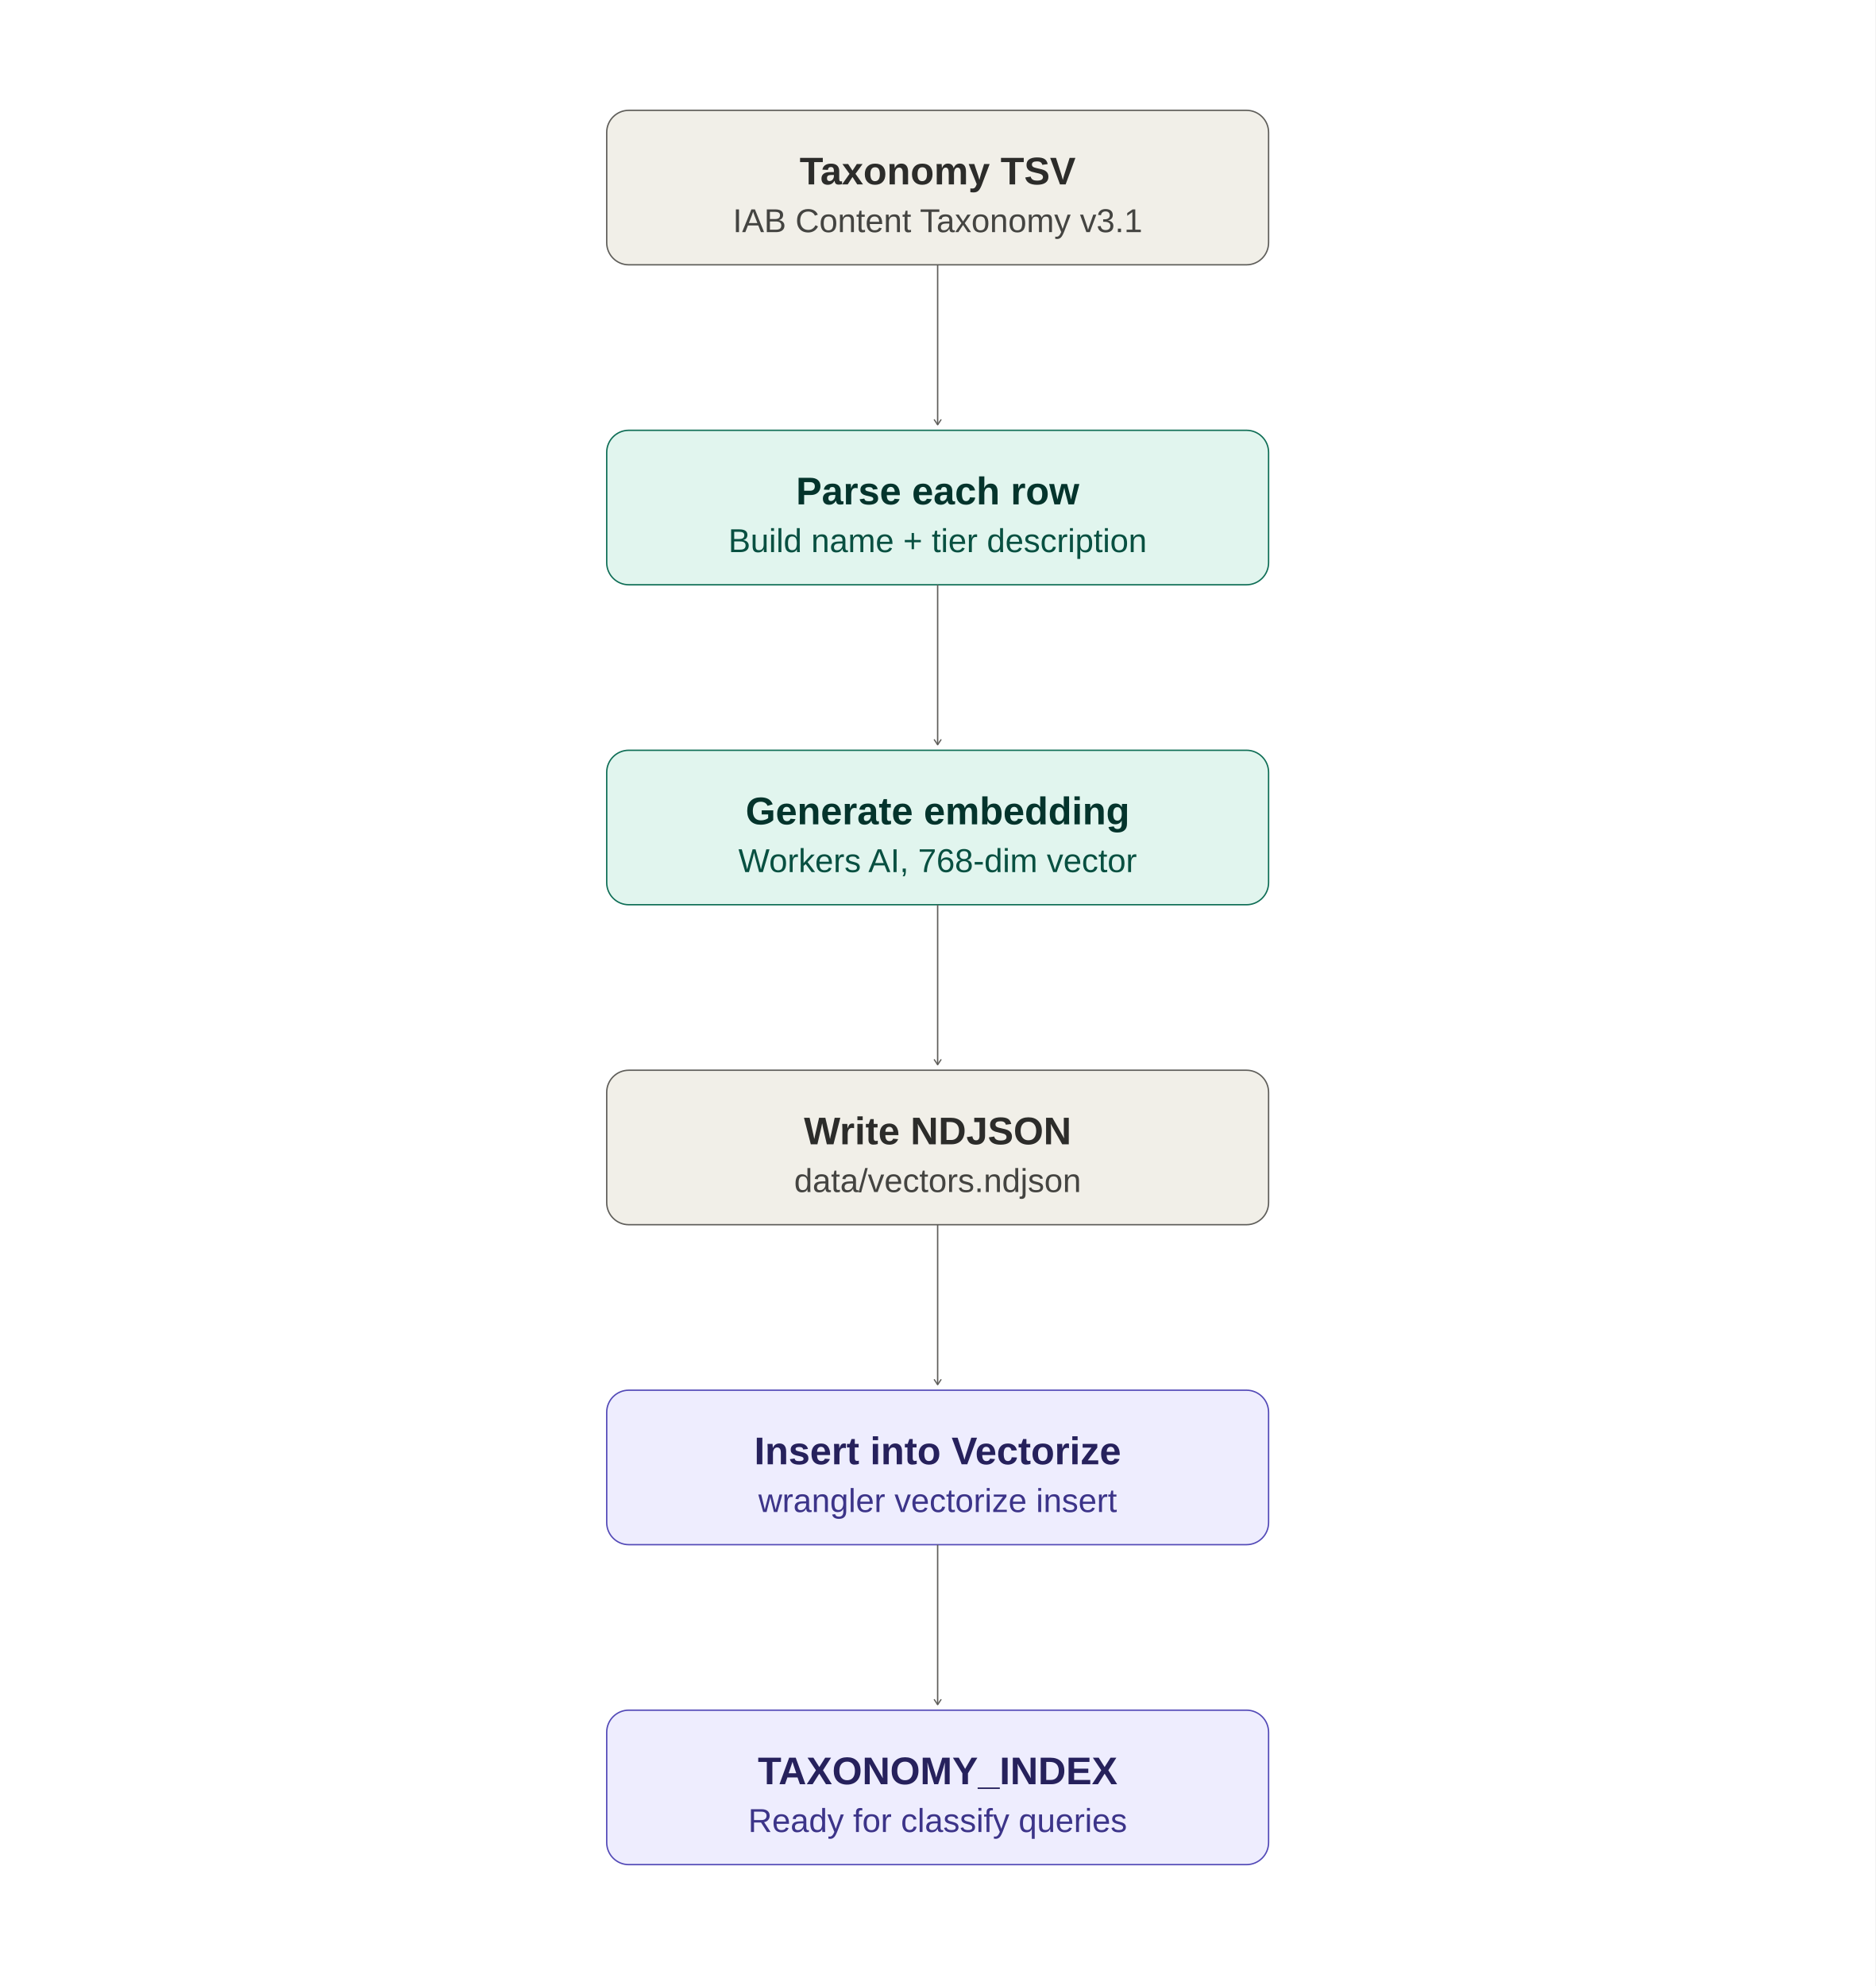
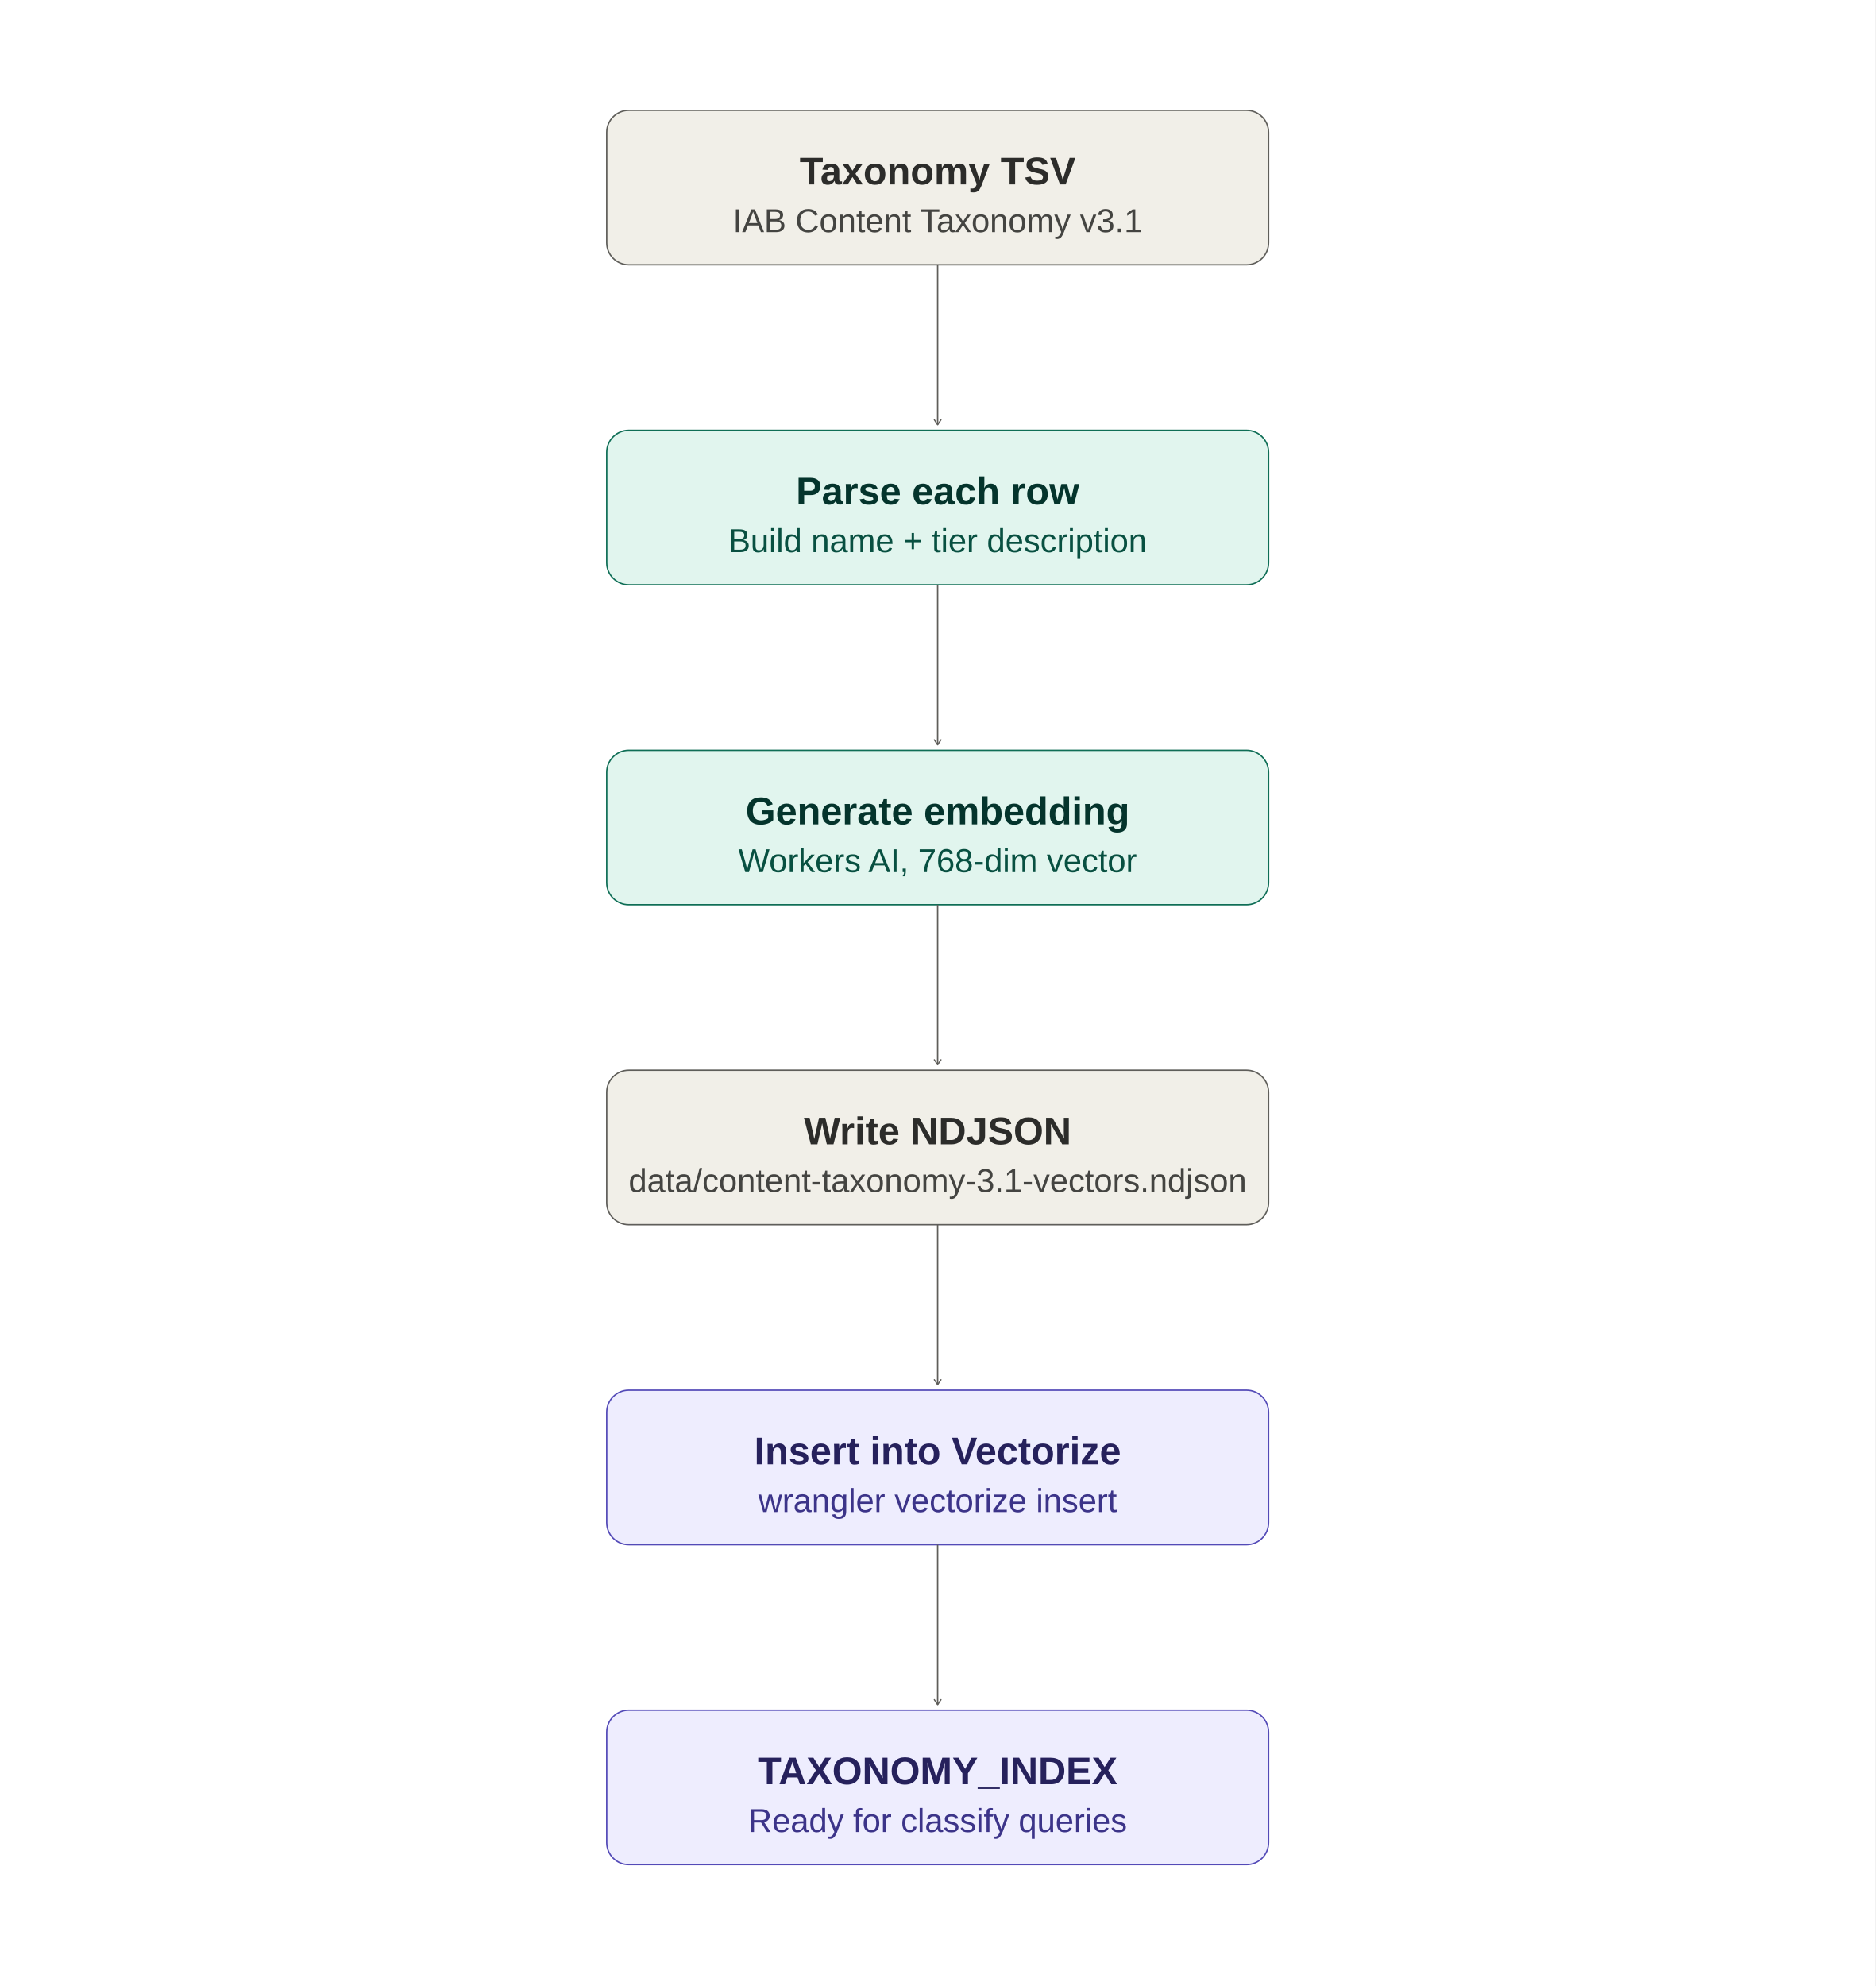
<svg xmlns="http://www.w3.org/2000/svg" width="680" height="720" viewBox="0 0 680 720" role="img" font-family="Arial, Helvetica, sans-serif">
  <defs>
    <marker id="arrow2" viewBox="0 0 10 10" refX="8" refY="5" markerWidth="6" markerHeight="6" orient="auto-start-reverse">
      <path d="M2 1L8 5L2 9" fill="none" stroke="#5F5E5A" stroke-width="1.5" stroke-linecap="round" stroke-linejoin="round" />
    </marker>
  </defs>
  <rect width="680" height="720" fill="#ffffff" />
  <rect x="220" y="40" width="240" height="56" rx="8" fill="#F1EFE8" stroke="#5F5E5A" stroke-width="0.5" />
  <text x="340" y="62" text-anchor="middle" dominant-baseline="central" font-size="14" font-weight="600" fill="#2C2C2A">Taxonomy TSV</text>
  <text x="340" y="80" text-anchor="middle" dominant-baseline="central" font-size="12" fill="#444441">IAB Content Taxonomy v3.1</text>
  <line x1="340" y1="96" x2="340" y2="154" stroke="#5F5E5A" stroke-width="0.5" marker-end="url(#arrow2)" />
  <rect x="220" y="156" width="240" height="56" rx="8" fill="#E1F5EE" stroke="#0F6E56" stroke-width="0.5" />
  <text x="340" y="178" text-anchor="middle" dominant-baseline="central" font-size="14" font-weight="600" fill="#04342C">Parse each row</text>
  <text x="340" y="196" text-anchor="middle" dominant-baseline="central" font-size="12" fill="#085041">Build name + tier description</text>
  <line x1="340" y1="212" x2="340" y2="270" stroke="#5F5E5A" stroke-width="0.5" marker-end="url(#arrow2)" />
  <rect x="220" y="272" width="240" height="56" rx="8" fill="#E1F5EE" stroke="#0F6E56" stroke-width="0.5" />
  <text x="340" y="294" text-anchor="middle" dominant-baseline="central" font-size="14" font-weight="600" fill="#04342C">Generate embedding</text>
  <text x="340" y="312" text-anchor="middle" dominant-baseline="central" font-size="12" fill="#085041">Workers AI, 768-dim vector</text>
  <line x1="340" y1="328" x2="340" y2="386" stroke="#5F5E5A" stroke-width="0.5" marker-end="url(#arrow2)" />
  <rect x="220" y="388" width="240" height="56" rx="8" fill="#F1EFE8" stroke="#5F5E5A" stroke-width="0.5" />
  <text x="340" y="410" text-anchor="middle" dominant-baseline="central" font-size="14" font-weight="600" fill="#2C2C2A">Write NDJSON</text>
-   <text x="340" y="428" text-anchor="middle" dominant-baseline="central" font-size="12" fill="#444441">data/vectors.ndjson</text>
+   <text x="340" y="428" text-anchor="middle" dominant-baseline="central" font-size="12" fill="#444441">data/content-taxonomy-3.1-vectors.ndjson</text>
  <line x1="340" y1="444" x2="340" y2="502" stroke="#5F5E5A" stroke-width="0.5" marker-end="url(#arrow2)" />
  <rect x="220" y="504" width="240" height="56" rx="8" fill="#EEEDFE" stroke="#534AB7" stroke-width="0.5" />
  <text x="340" y="526" text-anchor="middle" dominant-baseline="central" font-size="14" font-weight="600" fill="#26215C">Insert into Vectorize</text>
  <text x="340" y="544" text-anchor="middle" dominant-baseline="central" font-size="12" fill="#3C3489">wrangler vectorize insert</text>
  <line x1="340" y1="560" x2="340" y2="618" stroke="#5F5E5A" stroke-width="0.5" marker-end="url(#arrow2)" />
  <rect x="220" y="620" width="240" height="56" rx="8" fill="#EEEDFE" stroke="#534AB7" stroke-width="0.5" />
  <text x="340" y="642" text-anchor="middle" dominant-baseline="central" font-size="14" font-weight="600" fill="#26215C">TAXONOMY_INDEX</text>
  <text x="340" y="660" text-anchor="middle" dominant-baseline="central" font-size="12" fill="#3C3489">Ready for classify queries</text>
</svg>
